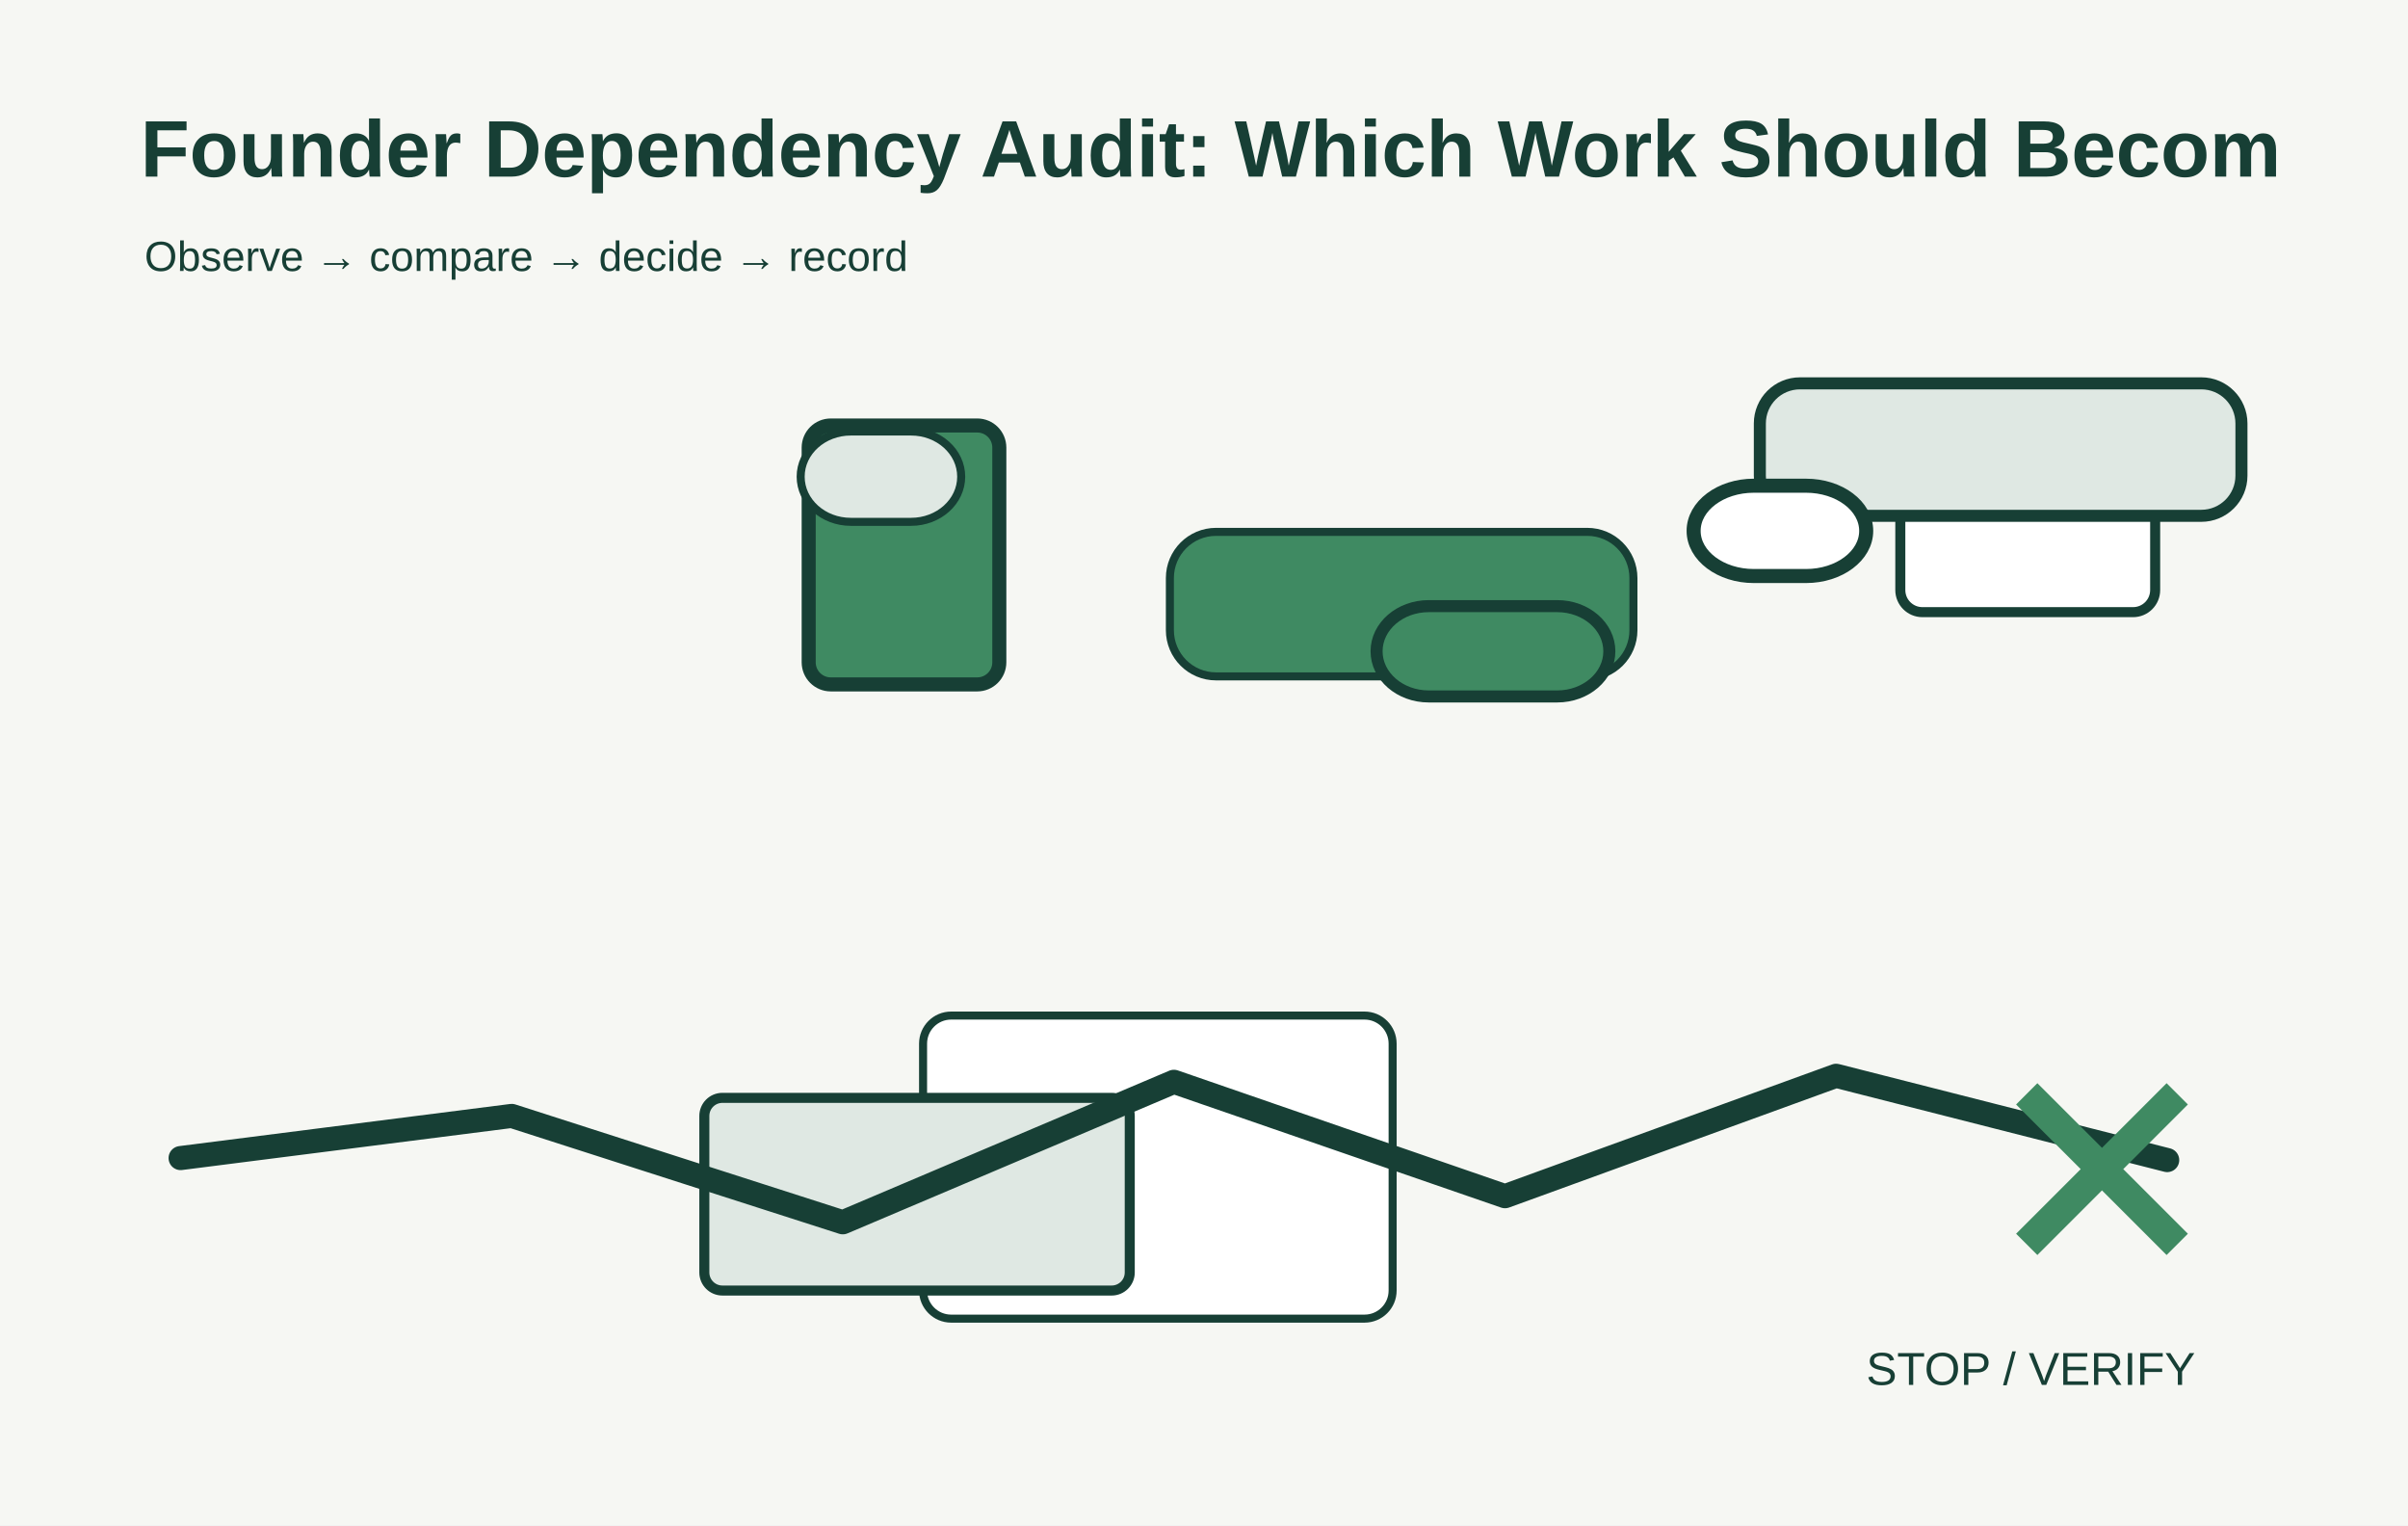
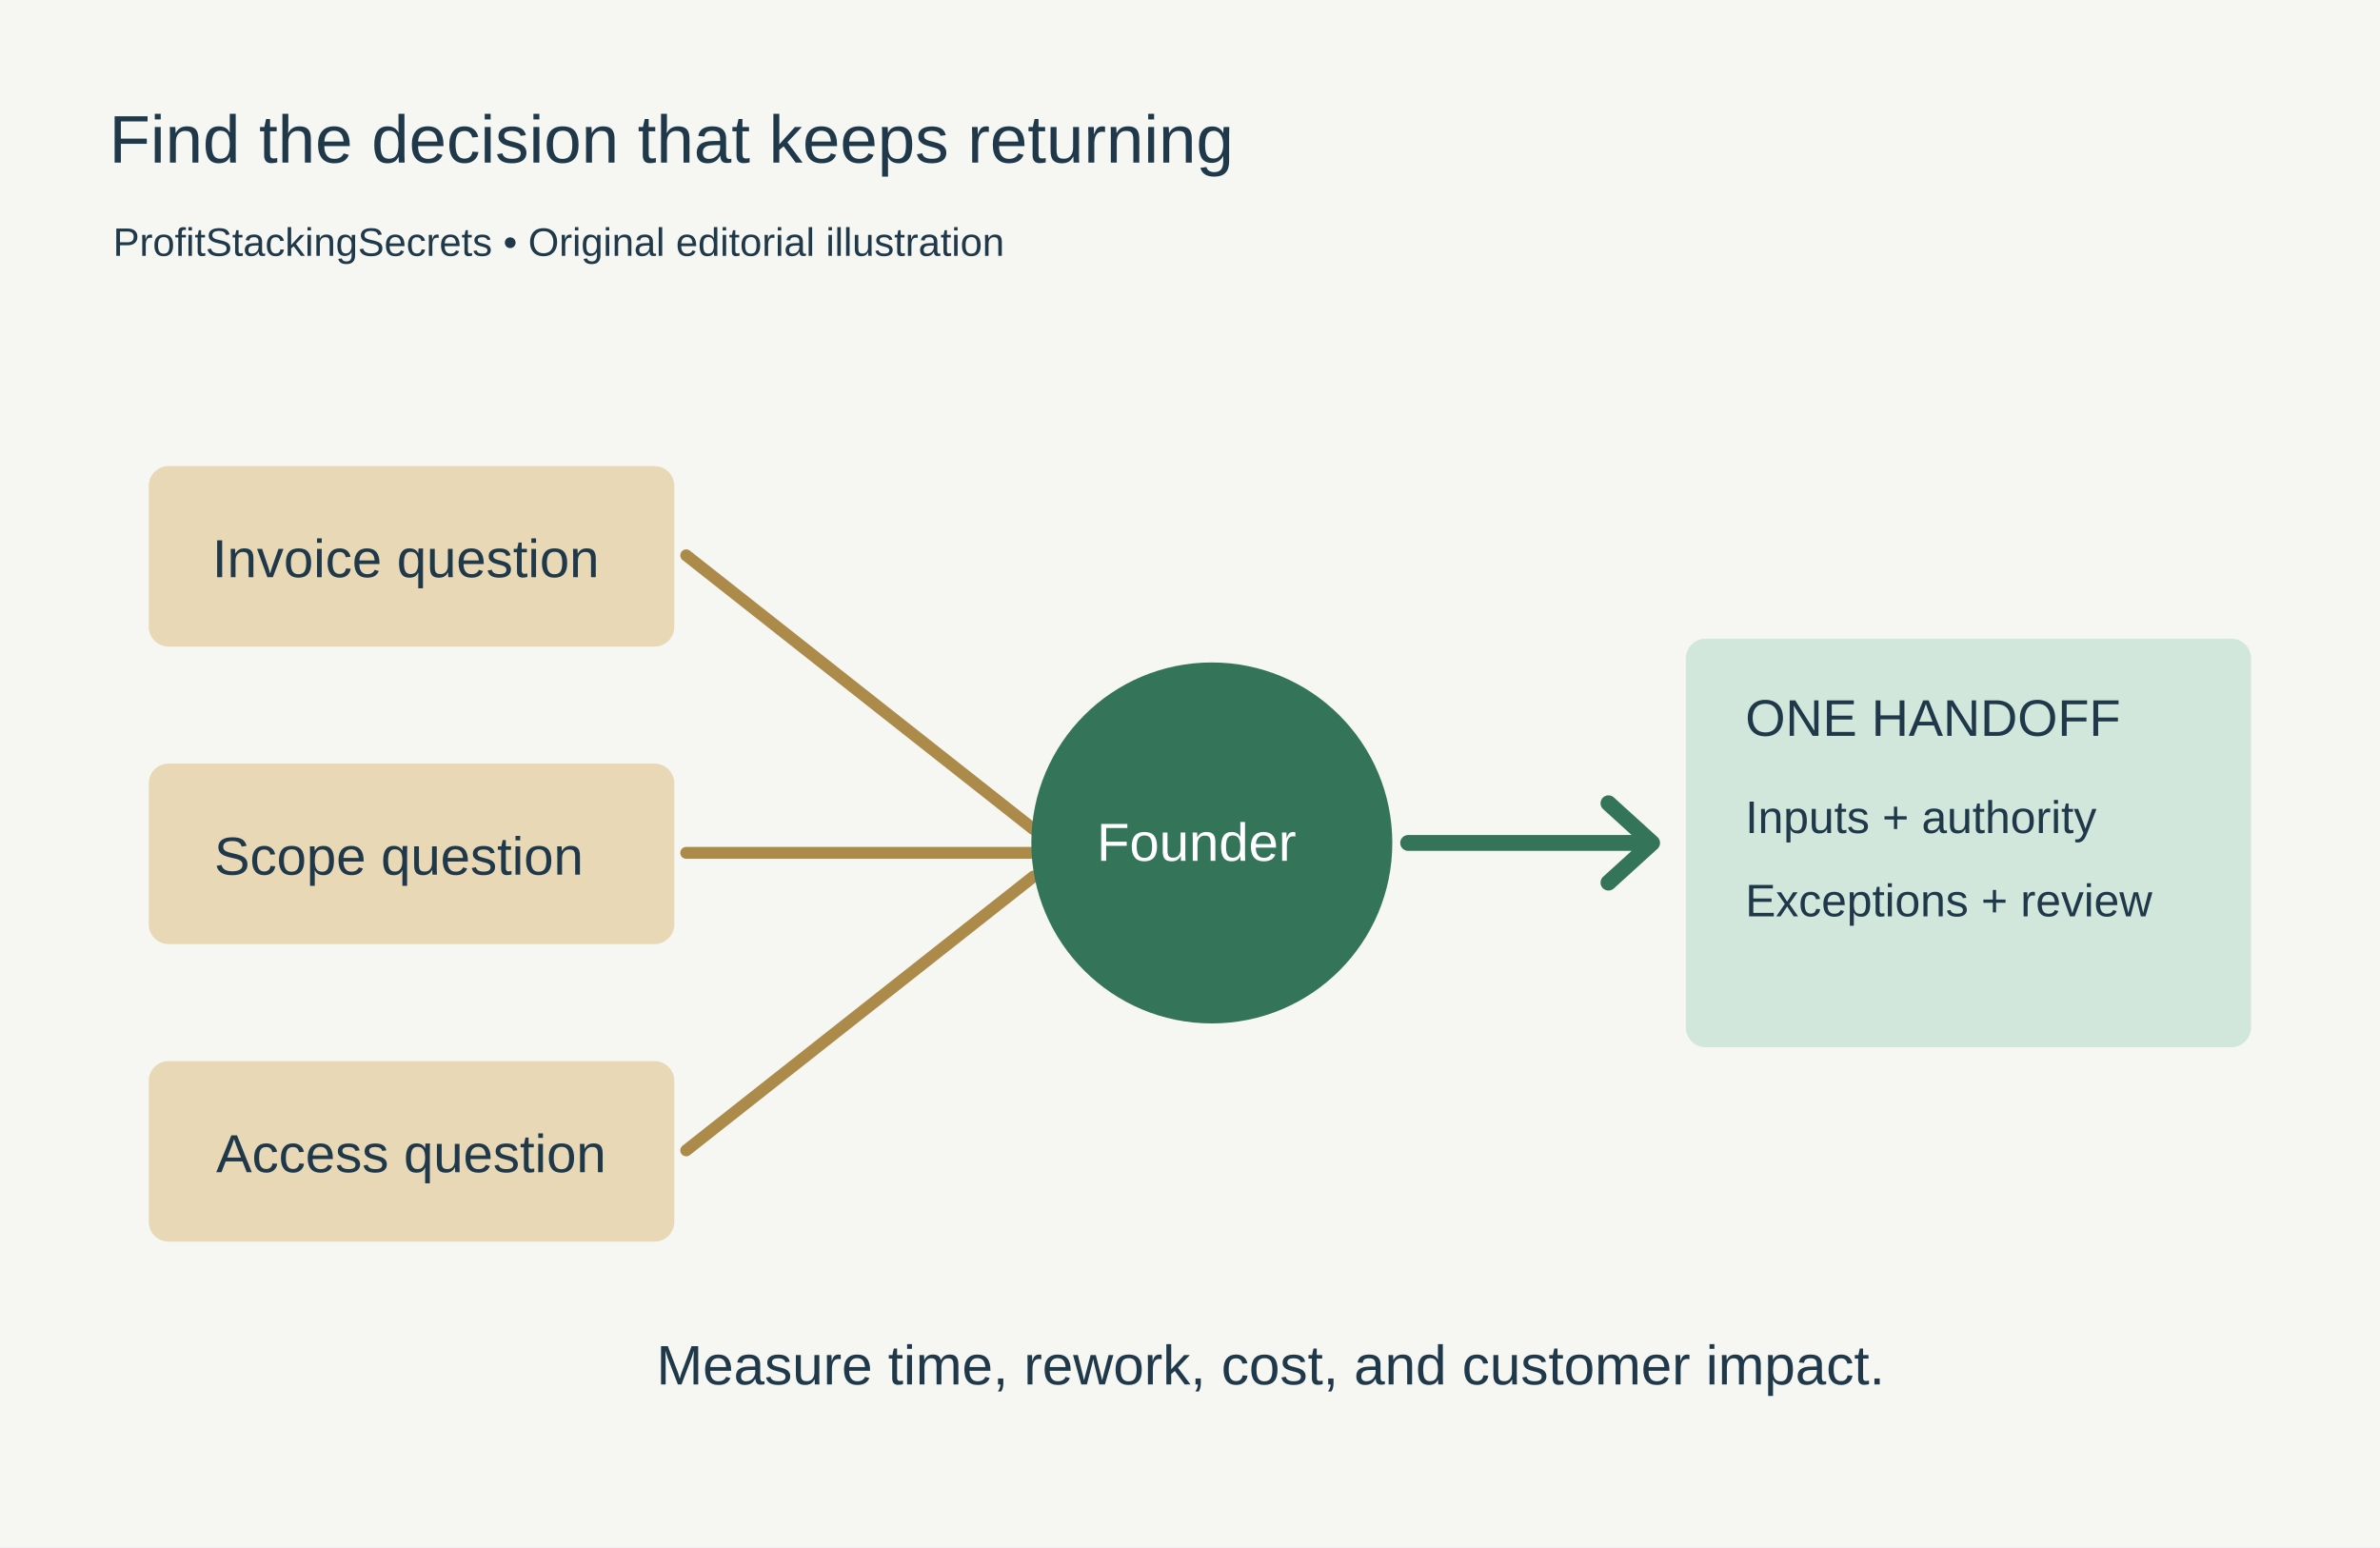
- <svg xmlns="http://www.w3.org/2000/svg" width="1200" height="760" viewBox="0 0 1200 760" role="img" aria-labelledby="title desc">
-   <rect width="1200" height="760" fill="#f6f7f3" />
-   <g>
-     <rect x="583" y="265" width="231" height="72" rx="23" fill="#3f8a62" stroke="#173f35" stroke-width="4" />
-     <rect x="947" y="217" width="127" height="88" rx="11" fill="#ffffff" stroke="#173f35" stroke-width="5" />
-     <rect x="877" y="191" width="240" height="66" rx="20" fill="#dfe8e3" stroke="#173f35" stroke-width="6" />
-     <rect x="403" y="212" width="95" height="129" rx="11" fill="#3f8a62" stroke="#173f35" stroke-width="7" />
-     <rect x="460" y="506" width="234" height="151" rx="14" fill="#ffffff" stroke="#173f35" stroke-width="4" />
-     <rect x="351" y="547" width="212" height="96" rx="9" fill="#dfe8e3" stroke="#173f35" stroke-width="5" />
-     <rect x="686" y="302" width="116" height="45" rx="26" fill="#3f8a62" stroke="#173f35" stroke-width="6" />
-     <rect x="844" y="242" width="86" height="45" rx="30" fill="#ffffff" stroke="#173f35" stroke-width="7" />
-     <rect x="399" y="215" width="80" height="45" rx="25" fill="#dfe8e3" stroke="#173f35" stroke-width="4" />
-     <polyline points="90,577 255,556 420,609 585,539 750,596 915,536 1080,578" fill="none" stroke="#173f35" stroke-width="12" stroke-linecap="round" stroke-linejoin="round" />
-     <text x="70" y="88" font-family="Arial,sans-serif" font-size="40" font-weight="700" fill="#173f35">Founder Dependency Audit: Which Work Should Becom</text>
-     <text x="72" y="135" font-family="Arial,sans-serif" font-size="21" fill="#173f35">Observe → compare → decide → record</text>
-     <path d="M1010 545 l75 75 m0 -75 l-75 75" stroke="#3f8a62" stroke-width="15" />
-     <text x="930" y="690" font-family="Arial,sans-serif" font-size="23" fill="#173f35">STOP / VERIFY</text>
+ <svg xmlns="http://www.w3.org/2000/svg" width="1200" height="780" viewBox="0 0 1200 780" role="img" aria-labelledby="title desc">
+   <rect width="1200" height="780" fill="#f6f7f3" />
+   <g font-family="Arial, sans-serif">
+     <text x="55" y="82" font-size="34" fill="#20394a">Find the decision that keeps returning</text>
+     <text x="57" y="129" font-size="20" fill="#20394a">ProfitStackingSecrets • Original editorial illustration</text>
+     <rect x="75" y="235" width="265" height="91" rx="10" fill="#e8d8b6" />
+     <text x="107" y="291" font-size="27" fill="#20394a">Invoice question</text>
+     <rect x="75" y="385" width="265" height="91" rx="10" fill="#e8d8b6" />
+     <text x="108" y="441" font-size="27" fill="#20394a">Scope question</text>
+     <rect x="75" y="535" width="265" height="91" rx="10" fill="#e8d8b6" />
+     <text x="109" y="591" font-size="27" fill="#20394a">Access question</text>
+     <path d="M346 280 L521 418 M346 430 H521 M346 580 L521 442" fill="none" stroke="#ac8a4a" stroke-width="6" stroke-linecap="round" stroke-linejoin="round" />
+     <circle cx="611" cy="425" r="91" fill="#347459" />
+     <text x="553" y="434" font-size="27" fill="#fff">Founder</text>
+     <path d="M710 425 H831 M811 405 L833 425 L811 445" fill="none" stroke="#347459" stroke-width="8" stroke-linecap="round" stroke-linejoin="round" />
+     <rect x="850" y="322" width="285" height="206" rx="10" fill="#d1e7dc" />
+     <text x="880" y="371" font-size="26" fill="#20394a">ONE HANDOFF</text>
+     <text x="880" y="420" font-size="23" fill="#20394a">Inputs + authority</text>
+     <text x="880" y="462" font-size="23" fill="#20394a">Exceptions + review</text>
+     <text x="331" y="698" font-size="28" fill="#20394a">Measure time, rework, cost, and customer impact.</text>
  </g>
</svg>
